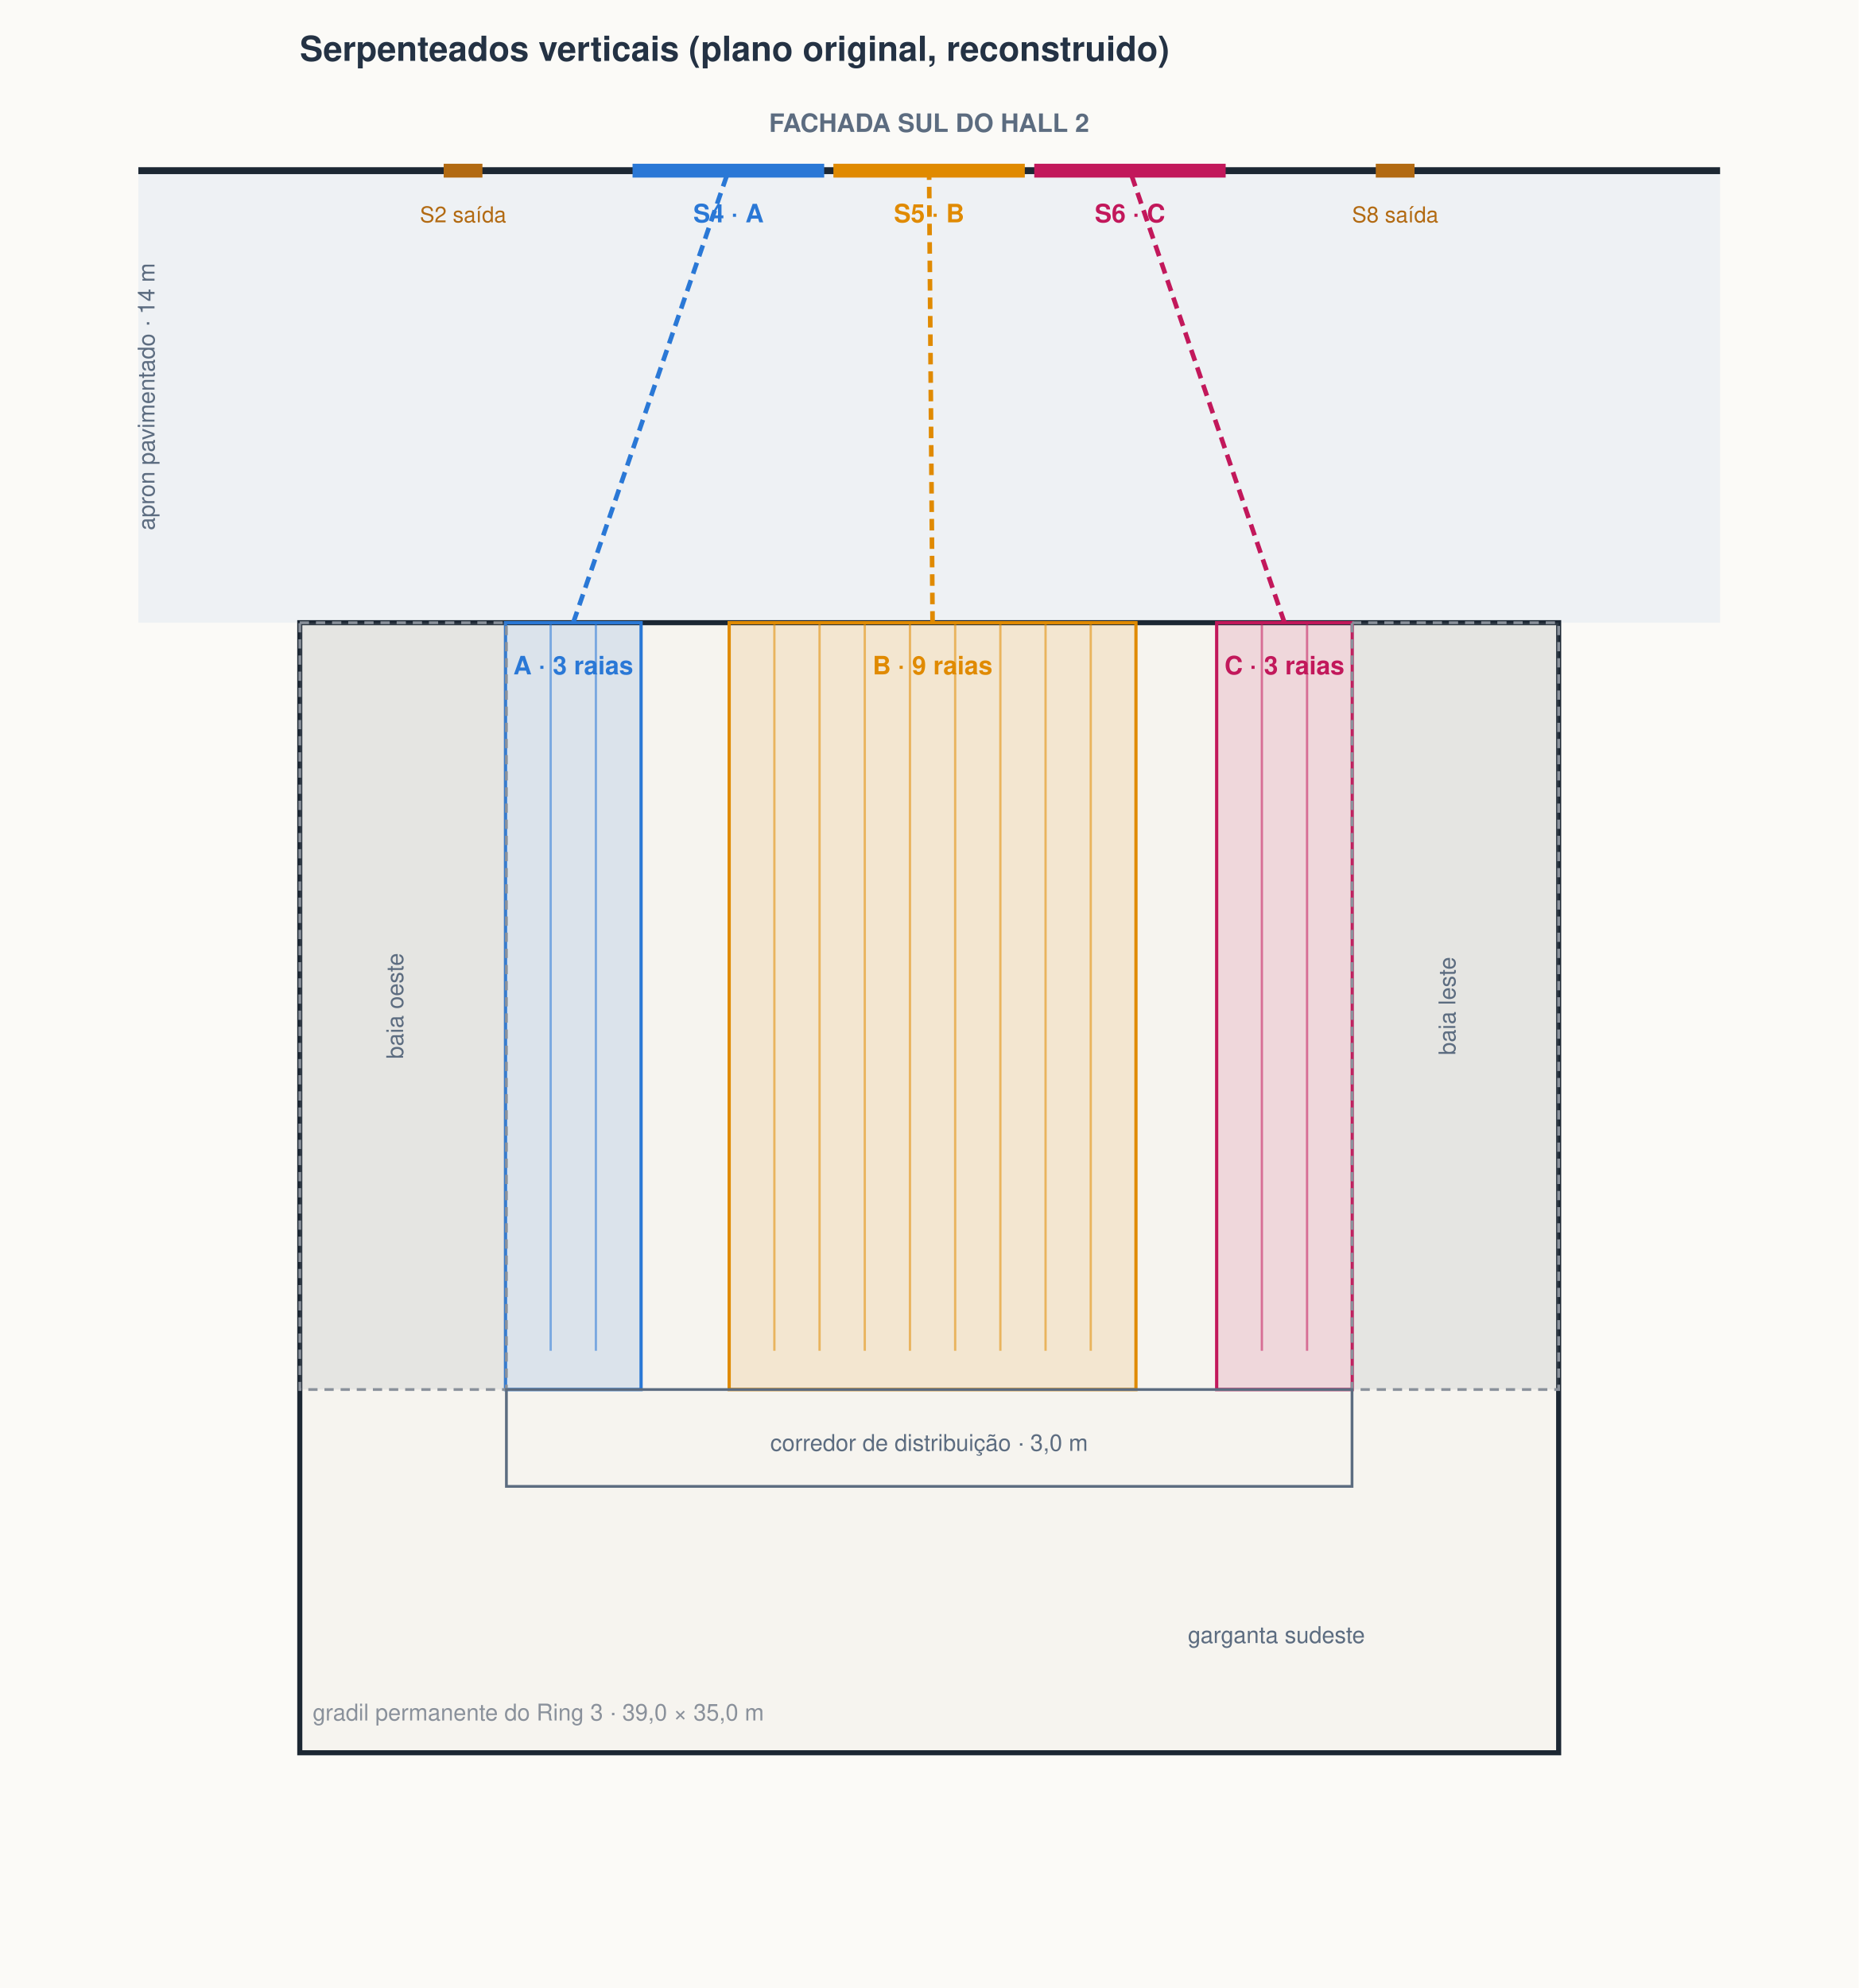
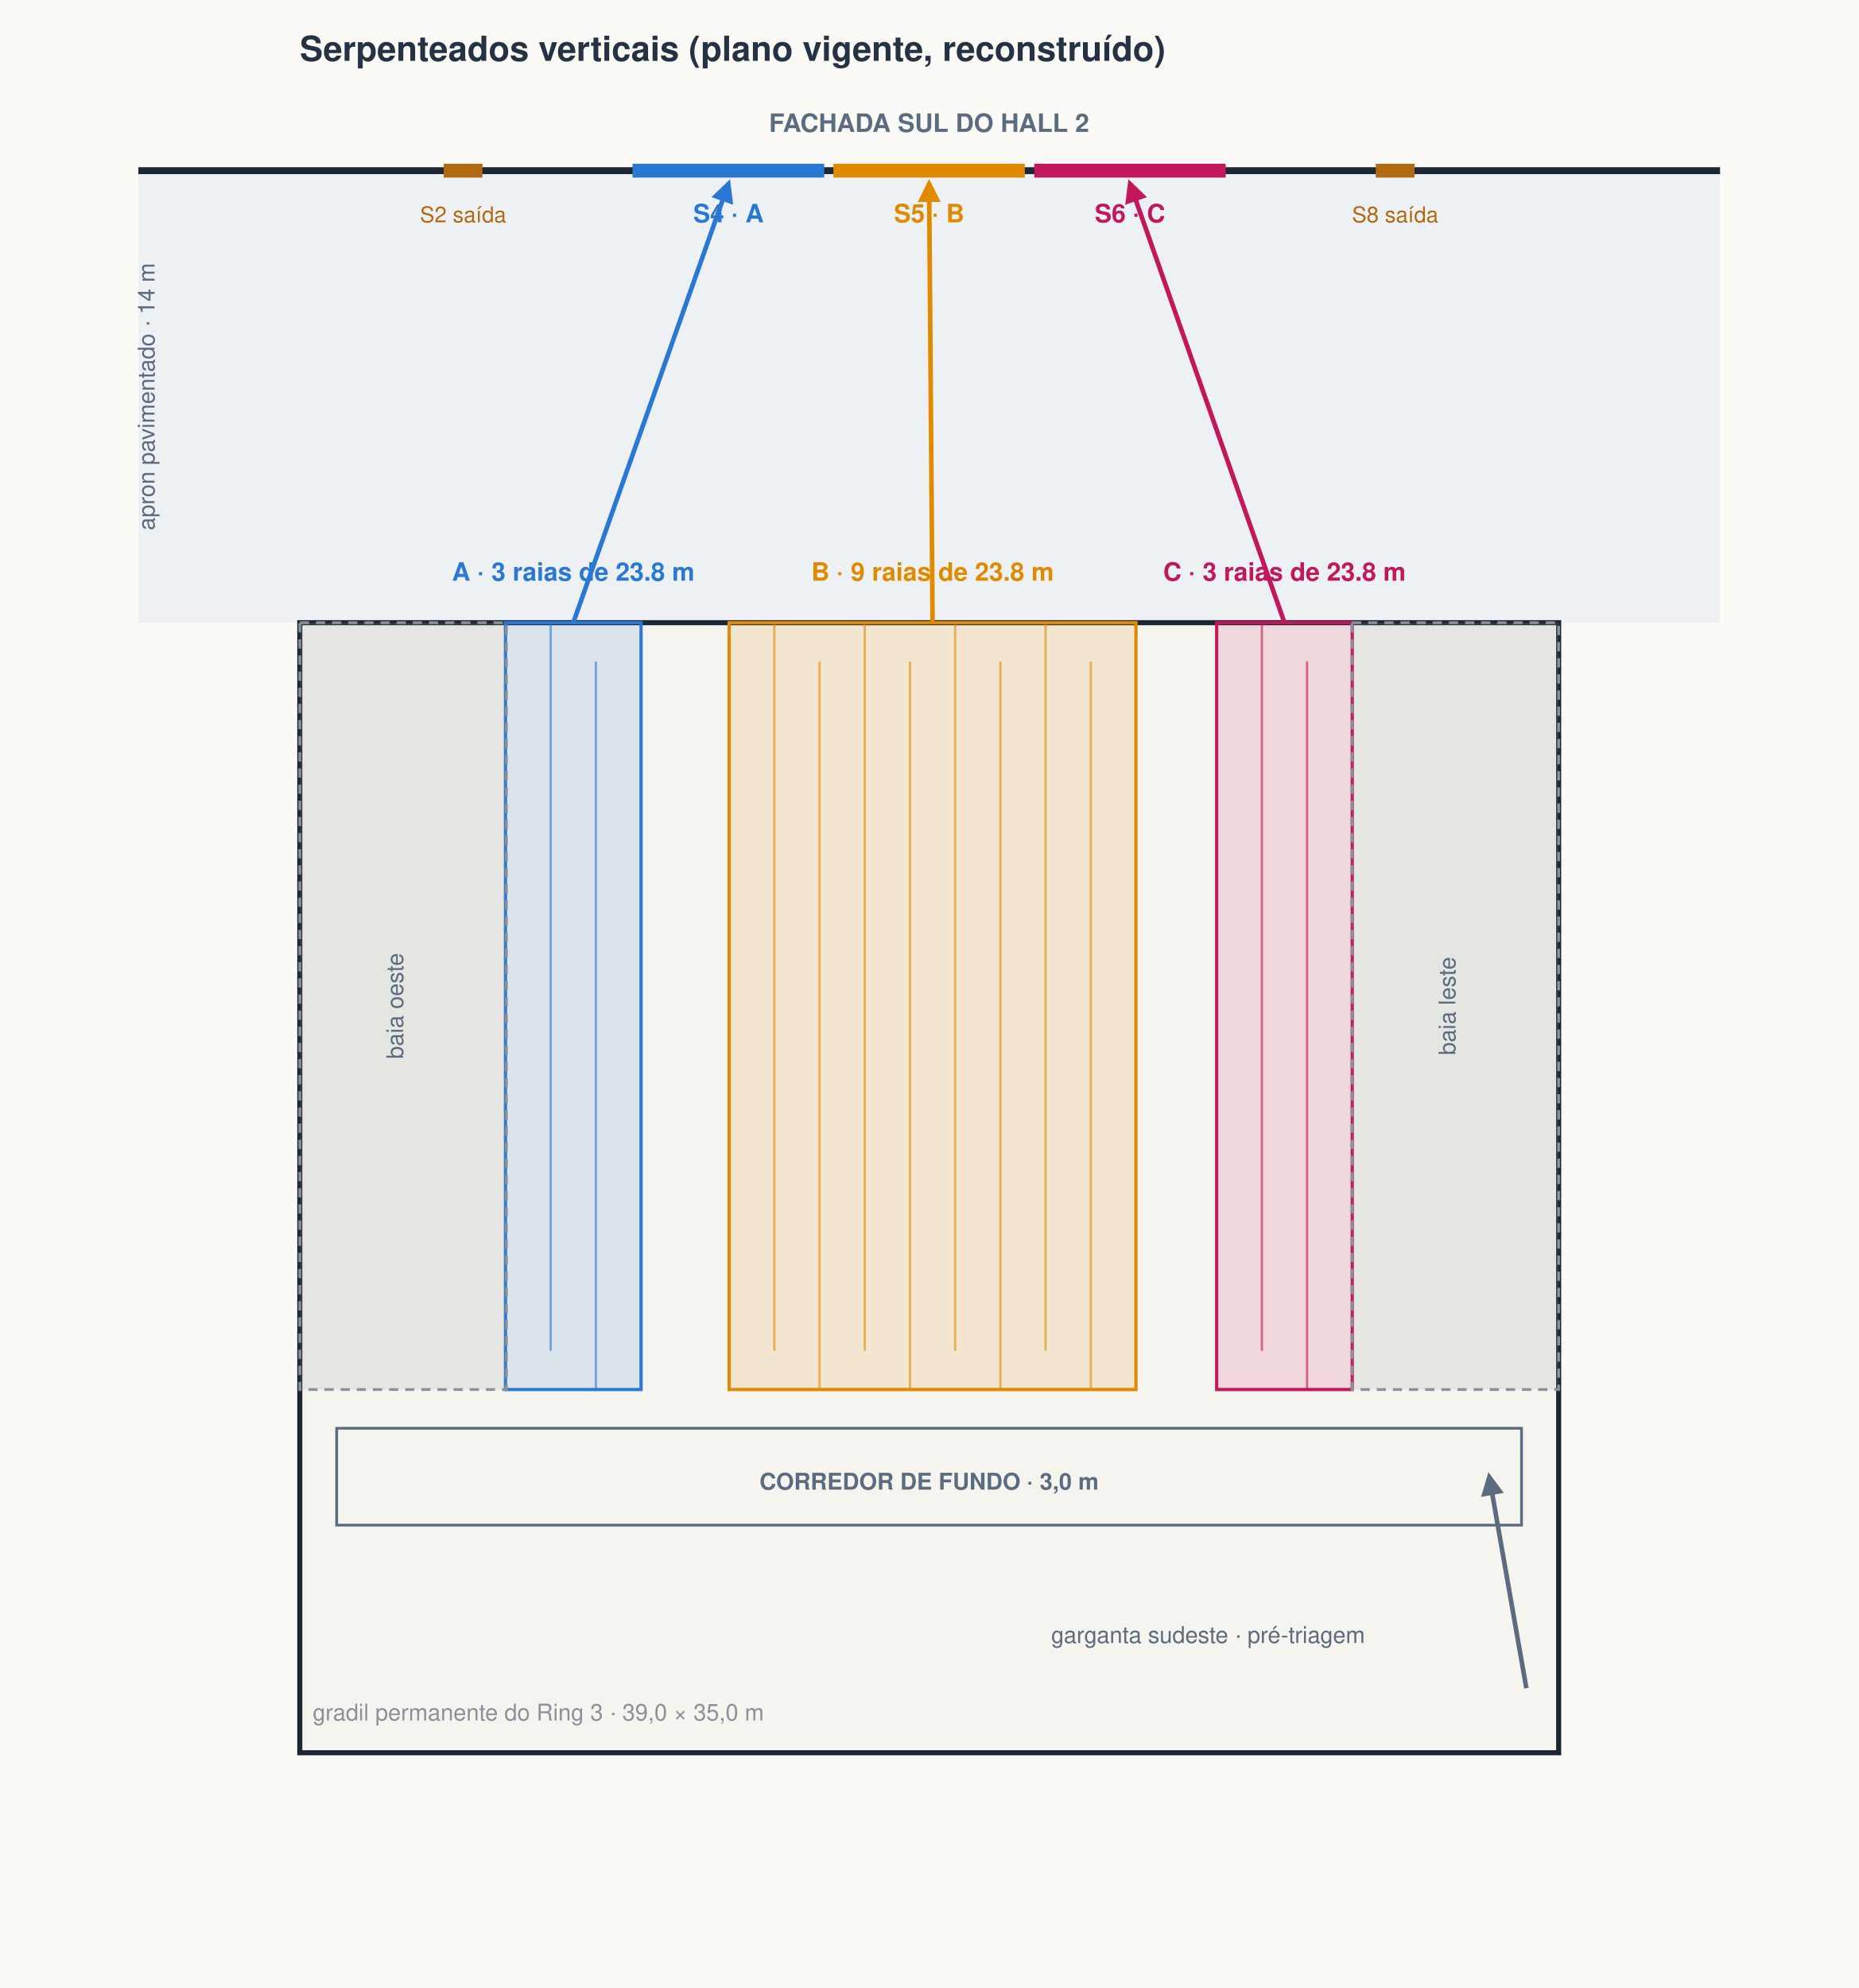
<svg xmlns="http://www.w3.org/2000/svg" viewBox="0 0 806 862" width="806" height="862" role="img">
  <rect width="806" height="862" fill="#fbfaf7" />
  <defs>
    <marker id="seta" viewBox="0 0 10 10" refX="8" refY="5" markerWidth="5" markerHeight="5" orient="auto-start-reverse">
      <path d="M0,0 L10,5 L0,10 z" fill="context-stroke" />
    </marker>
  </defs>
-   <text x="130.0" y="26.4" text-anchor="start" font-family="ui-sans-serif,system-ui,Helvetica,Arial,sans-serif" font-size="15" font-weight="700" fill="#243244">Serpenteados verticais (plano original, reconstruido)</text>
-   <rect x="60.0" y="74.0" width="685.9" height="196.0" fill="#eef1f4" stroke="none" />
+   <text x="130.0" y="26.4" text-anchor="start" font-family="ui-sans-serif,system-ui,Helvetica,Arial,sans-serif" font-size="15" font-weight="700" fill="#243244">Serpenteados verticais (plano vigente, reconstruído)</text>
+   <rect x="60.0" y="74.0" width="685.9" height="196.0" fill="#eef1f4" />
  <rect x="130.0" y="270.0" width="545.9" height="490.0" fill="#f6f4ef" stroke="#1c2733" stroke-width="2.2" />
  <line x1="60.0" y1="74.0" x2="745.9" y2="74.0" stroke="#1c2733" stroke-width="3" />
  <text x="402.9" y="57.2" text-anchor="middle" font-family="ui-sans-serif,system-ui,Helvetica,Arial,sans-serif" font-size="11" font-weight="700" fill="#5c6c80">FACHADA SUL DO HALL 2</text>
  <line x1="274.3" y1="74.0" x2="357.4" y2="74.0" stroke="#2a78d6" stroke-width="6" />
  <text x="315.9" y="96.4" text-anchor="middle" font-family="ui-sans-serif,system-ui,Helvetica,Arial,sans-serif" font-size="11" font-weight="700" fill="#2a78d6">S4 · A</text>
  <line x1="361.4" y1="74.0" x2="444.4" y2="74.0" stroke="#e08a00" stroke-width="6" />
  <text x="402.9" y="96.4" text-anchor="middle" font-family="ui-sans-serif,system-ui,Helvetica,Arial,sans-serif" font-size="11" font-weight="700" fill="#e08a00">S5 · B</text>
  <line x1="448.5" y1="74.0" x2="531.5" y2="74.0" stroke="#c2185b" stroke-width="6" />
  <text x="490.0" y="96.4" text-anchor="middle" font-family="ui-sans-serif,system-ui,Helvetica,Arial,sans-serif" font-size="11" font-weight="700" fill="#c2185b">S6 · C</text>
  <line x1="192.4" y1="74.0" x2="209.2" y2="74.0" stroke="#b26a12" stroke-width="6" />
  <text x="200.8" y="96.4" text-anchor="middle" font-family="ui-sans-serif,system-ui,Helvetica,Arial,sans-serif" font-size="9.5" font-weight="400" fill="#b26a12">S2 saída</text>
  <line x1="596.6" y1="74.0" x2="613.4" y2="74.0" stroke="#b26a12" stroke-width="6" />
  <text x="605.0" y="96.4" text-anchor="middle" font-family="ui-sans-serif,system-ui,Helvetica,Arial,sans-serif" font-size="9.5" font-weight="400" fill="#b26a12">S8 saída</text>
  <text x="67.0" y="172.0" text-anchor="middle" font-family="ui-sans-serif,system-ui,Helvetica,Arial,sans-serif" font-size="10" font-weight="400" fill="#5c6c80" transform="rotate(-90 67.0 172.0)">apron pavimentado · 14 m</text>
-   <text x="135.6" y="746.0" text-anchor="start" font-family="ui-sans-serif,system-ui,Helvetica,Arial,sans-serif" font-size="10" font-weight="400" fill="#8a919b">gradil permanente do Ring 3 · 39,0 × 35,0 m</text>
  <rect x="219.2" y="270.0" width="58.8" height="332.5" fill="#2a78d6" fill-opacity=".13" stroke="#2a78d6" stroke-width="1.4" />
-   <line x1="238.8" y1="585.7" x2="238.8" y2="270.0" stroke="#2a78d6" stroke-width="1" stroke-opacity=".55" />
-   <line x1="258.4" y1="585.7" x2="258.4" y2="270.0" stroke="#2a78d6" stroke-width="1" stroke-opacity=".55" />
-   <text x="248.6" y="292.4" text-anchor="middle" font-family="ui-sans-serif,system-ui,Helvetica,Arial,sans-serif" font-size="11" font-weight="700" fill="#2a78d6">A · 3 raias</text>
-   <line x1="248.6" y1="270.0" x2="315.9" y2="74.0" stroke="#2a78d6" stroke-width="2" stroke-dasharray="5 3" />
+   <line x1="238.8" y1="585.7" x2="238.8" y2="270.0" stroke="#2a78d6" stroke-width="1" stroke-opacity=".6" />
+   <line x1="258.4" y1="602.5" x2="258.4" y2="286.8" stroke="#2a78d6" stroke-width="1" stroke-opacity=".6" />
+   <text x="248.6" y="251.8" text-anchor="middle" font-family="ui-sans-serif,system-ui,Helvetica,Arial,sans-serif" font-size="11" font-weight="700" fill="#2a78d6" paint-order="stroke" stroke="#eef1f4" stroke-width="3.5" stroke-linejoin="round">A · 3 raias de 23.8 m</text>
+   <line x1="248.6" y1="270.0" x2="315.9" y2="79.6" stroke="#2a78d6" stroke-width="2" marker-end="url(#seta)" />
  <rect x="316.2" y="270.0" width="176.4" height="332.5" fill="#e08a00" fill-opacity=".13" stroke="#e08a00" stroke-width="1.4" />
-   <line x1="335.8" y1="585.7" x2="335.8" y2="270.0" stroke="#e08a00" stroke-width="1" stroke-opacity=".55" />
-   <line x1="355.4" y1="585.7" x2="355.4" y2="270.0" stroke="#e08a00" stroke-width="1" stroke-opacity=".55" />
-   <line x1="375.0" y1="585.7" x2="375.0" y2="270.0" stroke="#e08a00" stroke-width="1" stroke-opacity=".55" />
-   <line x1="394.6" y1="585.7" x2="394.6" y2="270.0" stroke="#e08a00" stroke-width="1" stroke-opacity=".55" />
-   <line x1="414.2" y1="585.7" x2="414.2" y2="270.0" stroke="#e08a00" stroke-width="1" stroke-opacity=".55" />
-   <line x1="433.8" y1="585.7" x2="433.8" y2="270.0" stroke="#e08a00" stroke-width="1" stroke-opacity=".55" />
-   <line x1="453.4" y1="585.7" x2="453.4" y2="270.0" stroke="#e08a00" stroke-width="1" stroke-opacity=".55" />
-   <line x1="473.0" y1="585.7" x2="473.0" y2="270.0" stroke="#e08a00" stroke-width="1" stroke-opacity=".55" />
-   <text x="404.4" y="292.4" text-anchor="middle" font-family="ui-sans-serif,system-ui,Helvetica,Arial,sans-serif" font-size="11" font-weight="700" fill="#e08a00">B · 9 raias</text>
-   <line x1="404.4" y1="270.0" x2="402.9" y2="74.0" stroke="#e08a00" stroke-width="2" stroke-dasharray="5 3" />
+   <line x1="335.8" y1="585.7" x2="335.8" y2="270.0" stroke="#e08a00" stroke-width="1" stroke-opacity=".6" />
+   <line x1="355.4" y1="602.5" x2="355.4" y2="286.8" stroke="#e08a00" stroke-width="1" stroke-opacity=".6" />
+   <line x1="375.0" y1="585.7" x2="375.0" y2="270.0" stroke="#e08a00" stroke-width="1" stroke-opacity=".6" />
+   <line x1="394.6" y1="602.5" x2="394.6" y2="286.8" stroke="#e08a00" stroke-width="1" stroke-opacity=".6" />
+   <line x1="414.2" y1="585.7" x2="414.2" y2="270.0" stroke="#e08a00" stroke-width="1" stroke-opacity=".6" />
+   <line x1="433.8" y1="602.5" x2="433.8" y2="286.8" stroke="#e08a00" stroke-width="1" stroke-opacity=".6" />
+   <line x1="453.4" y1="585.7" x2="453.4" y2="270.0" stroke="#e08a00" stroke-width="1" stroke-opacity=".6" />
+   <line x1="473.0" y1="602.5" x2="473.0" y2="286.8" stroke="#e08a00" stroke-width="1" stroke-opacity=".6" />
+   <text x="404.4" y="251.8" text-anchor="middle" font-family="ui-sans-serif,system-ui,Helvetica,Arial,sans-serif" font-size="11" font-weight="700" fill="#e08a00" paint-order="stroke" stroke="#eef1f4" stroke-width="3.5" stroke-linejoin="round">B · 9 raias de 23.8 m</text>
+   <line x1="404.4" y1="270.0" x2="402.9" y2="79.6" stroke="#e08a00" stroke-width="2" marker-end="url(#seta)" />
  <rect x="527.6" y="270.0" width="58.8" height="332.5" fill="#c2185b" fill-opacity=".13" stroke="#c2185b" stroke-width="1.4" />
-   <line x1="547.2" y1="585.7" x2="547.2" y2="270.0" stroke="#c2185b" stroke-width="1" stroke-opacity=".55" />
-   <line x1="566.8" y1="585.7" x2="566.8" y2="270.0" stroke="#c2185b" stroke-width="1" stroke-opacity=".55" />
-   <text x="557.0" y="292.4" text-anchor="middle" font-family="ui-sans-serif,system-ui,Helvetica,Arial,sans-serif" font-size="11" font-weight="700" fill="#c2185b">C · 3 raias</text>
-   <line x1="557.0" y1="270.0" x2="490.0" y2="74.0" stroke="#c2185b" stroke-width="2" stroke-dasharray="5 3" />
+   <line x1="547.2" y1="585.7" x2="547.2" y2="270.0" stroke="#c2185b" stroke-width="1" stroke-opacity=".6" />
+   <line x1="566.8" y1="602.5" x2="566.8" y2="286.8" stroke="#c2185b" stroke-width="1" stroke-opacity=".6" />
+   <text x="557.0" y="251.8" text-anchor="middle" font-family="ui-sans-serif,system-ui,Helvetica,Arial,sans-serif" font-size="11" font-weight="700" fill="#c2185b" paint-order="stroke" stroke="#eef1f4" stroke-width="3.5" stroke-linejoin="round">C · 3 raias de 23.8 m</text>
+   <line x1="557.0" y1="270.0" x2="490.0" y2="79.6" stroke="#c2185b" stroke-width="2" marker-end="url(#seta)" />
  <rect x="130.0" y="270.0" width="89.6" height="332.5" fill="#8a919b" fill-opacity=".16" stroke="#8a919b" stroke-width="1.2" stroke-dasharray="4 3" />
  <text x="174.8" y="436.2" text-anchor="middle" font-family="ui-sans-serif,system-ui,Helvetica,Arial,sans-serif" font-size="10" font-weight="400" fill="#5c6c80" transform="rotate(-90 174.8 436.2)">baia oeste</text>
  <rect x="586.3" y="270.0" width="89.6" height="332.5" fill="#8a919b" fill-opacity=".16" stroke="#8a919b" stroke-width="1.2" stroke-dasharray="4 3" />
  <text x="631.1" y="436.2" text-anchor="middle" font-family="ui-sans-serif,system-ui,Helvetica,Arial,sans-serif" font-size="10" font-weight="400" fill="#5c6c80" transform="rotate(-90 631.1 436.2)">baia leste</text>
-   <rect x="219.6" y="602.5" width="366.7" height="42.0" fill="none" stroke="#5c6c80" stroke-width="1.2" />
-   <text x="402.9" y="629.1" text-anchor="middle" font-family="ui-sans-serif,system-ui,Helvetica,Arial,sans-serif" font-size="10" font-weight="400" fill="#5c6c80">corredor de distribuição · 3,0 m</text>
-   <text x="591.9" y="712.4" text-anchor="end" font-family="ui-sans-serif,system-ui,Helvetica,Arial,sans-serif" font-size="10" font-weight="400" fill="#5c6c80">garganta sudeste</text>
+   <rect x="146.0" y="619.3" width="513.8" height="42.0" fill="none" stroke="#5c6c80" stroke-width="1.2" />
+   <text x="402.9" y="645.9" text-anchor="middle" font-family="ui-sans-serif,system-ui,Helvetica,Arial,sans-serif" font-size="10" font-weight="600" fill="#5c6c80">CORREDOR DE FUNDO · 3,0 m</text>
+   <line x1="661.9" y1="732.0" x2="645.8" y2="640.3" stroke="#5c6c80" stroke-width="2" marker-end="url(#seta)" />
+   <text x="591.9" y="712.4" text-anchor="end" font-family="ui-sans-serif,system-ui,Helvetica,Arial,sans-serif" font-size="10" font-weight="400" fill="#5c6c80">garganta sudeste · pré-triagem</text>
+   <text x="135.6" y="746.0" text-anchor="start" font-family="ui-sans-serif,system-ui,Helvetica,Arial,sans-serif" font-size="10" font-weight="400" fill="#8a919b">gradil permanente do Ring 3 · 39,0 × 35,0 m</text>
</svg>
